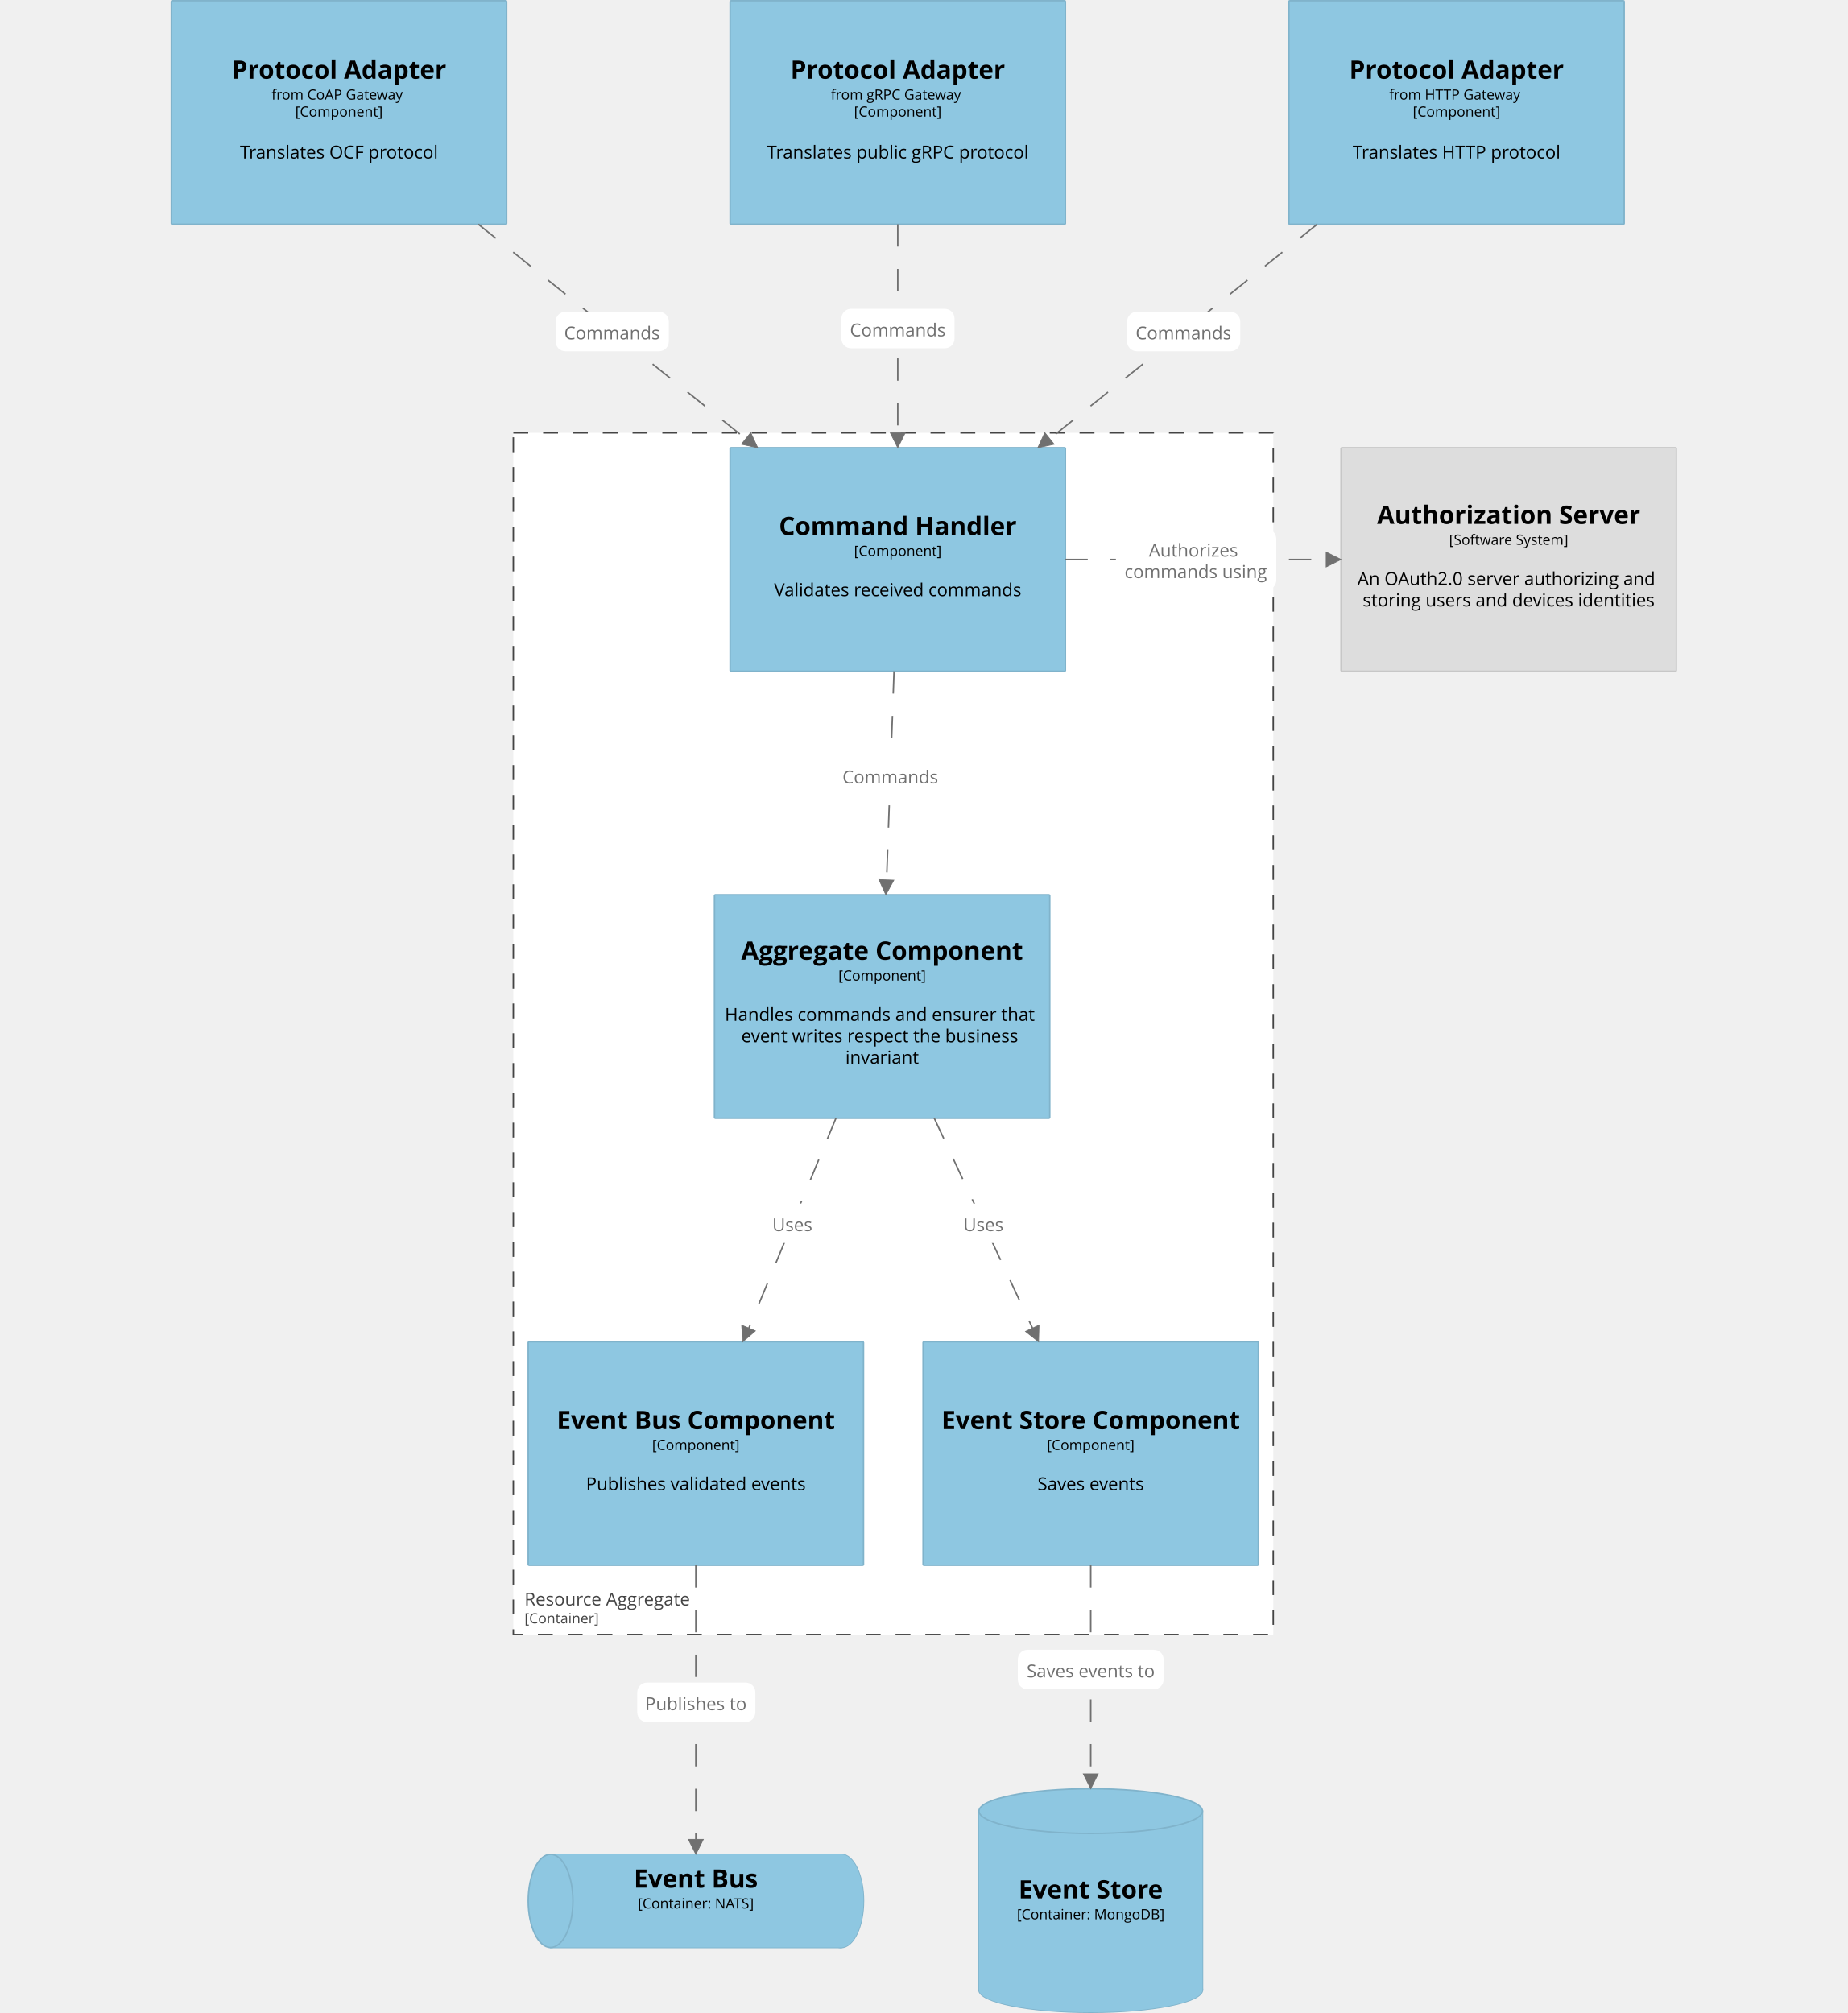
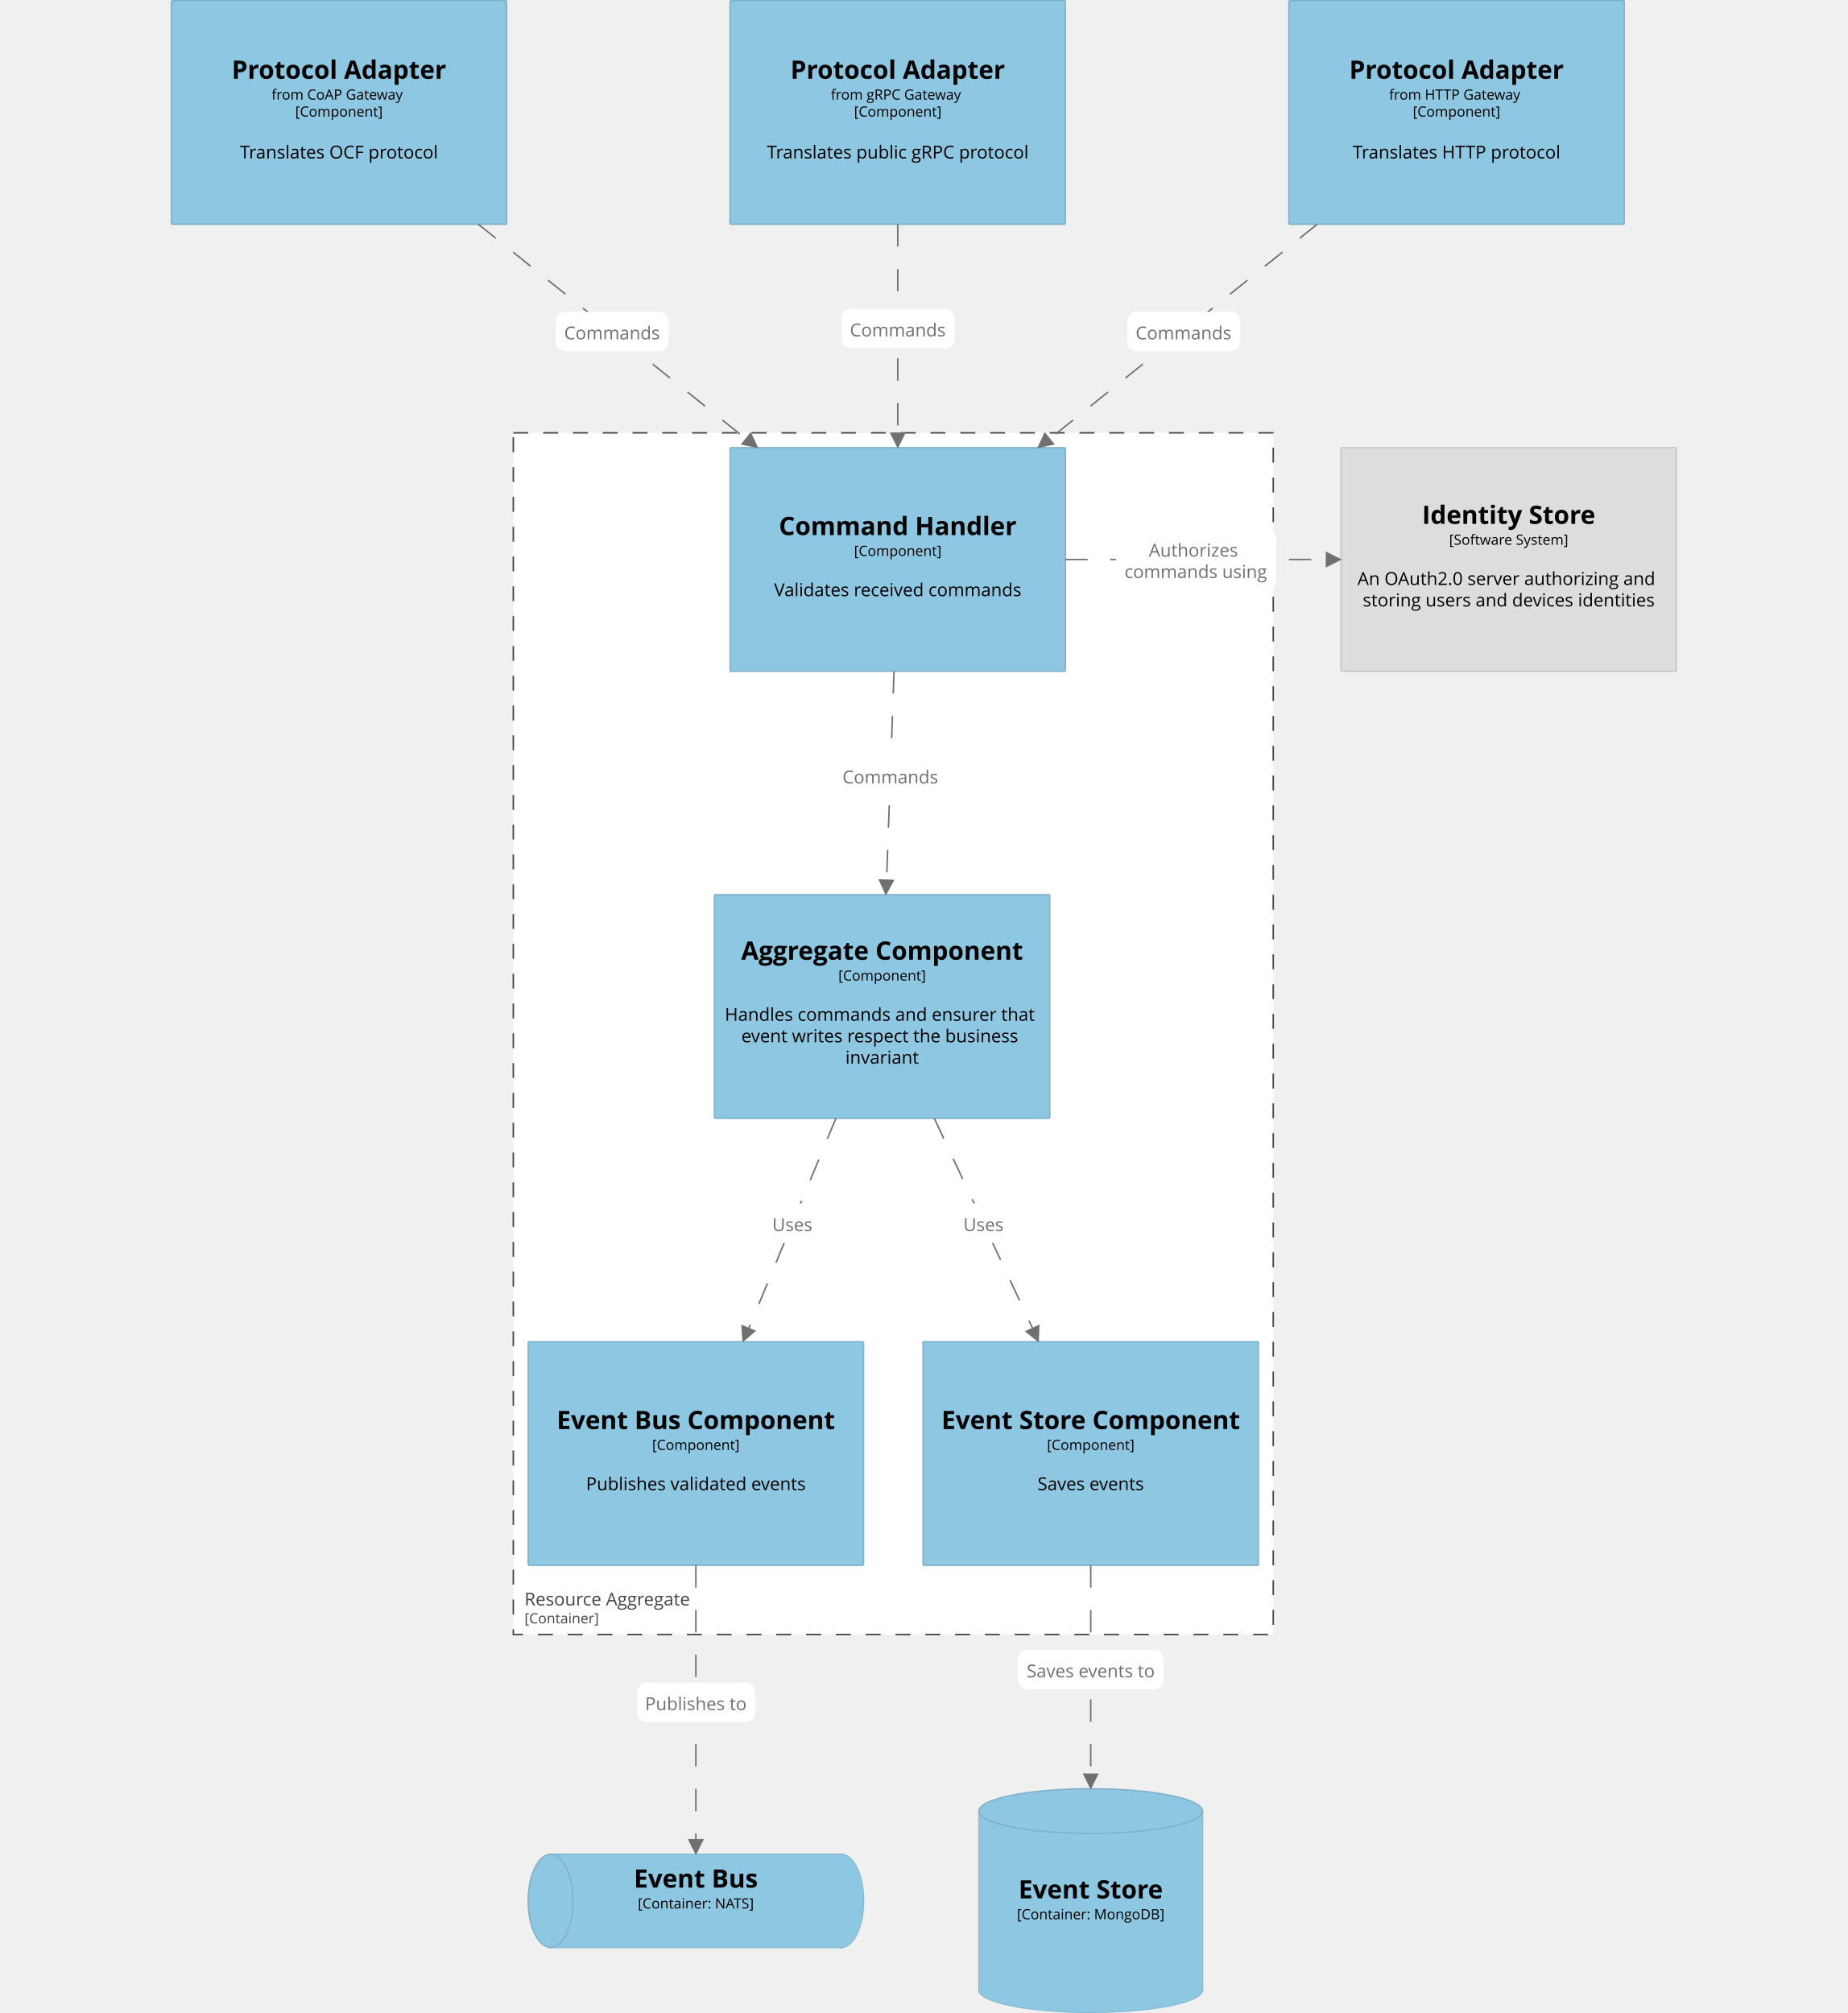
<svg xmlns="http://www.w3.org/2000/svg" xmlns:xlink="http://www.w3.org/1999/xlink" viewBox="0 0 2480 2702">
  <g transform="translate(689 581)">
    <rect width="1020" height="1613" rx="0" ry="0" fill="#fff" stroke="#444" stroke-width="2" stroke-dasharray="20, 20" pointer-events="none" />
    <text font-size="24" y="1574" fill="#444" x="10" pointer-events="visible" font-family="'Open Sans'" transform="translate(15)">
      <tspan dy="0em" x="0">Resource Aggregate</tspan>
    </text>
    <text font-size="19" y="1598" fill="#444" x="10" pointer-events="visible" font-family="'Open Sans'" transform="translate(15)">
      <tspan dy="0em" x="0">[Container]</tspan>
    </text>
  </g>
  <g transform="translate(230 1)">
    <rect rx="1" ry="1" stroke="#80b3cb" stroke-width="2" pointer-events="visiblePainted" fill="#8ec7e1" width="450" height="300" />
    <text font-size="34" y=".8em" font-weight="bold" text-anchor="middle" pointer-events="visible" font-family="'Open Sans'" transform="translate(225 77.5)">
      <tspan dy="0em" x="0">Protocol Adapter</tspan>
    </text>
    <text font-size="19" y=".8em" text-anchor="middle" font-family="'Open Sans'" transform="translate(225 117.5)">
      <tspan dy="0em" x="0">from CoAP Gateway</tspan>
      <tspan dy="1.2em" x="0">[Component]</tspan>
    </text>
    <text font-size="24" y=".8em" text-anchor="middle" font-family="'Open Sans'" transform="translate(225 192.5)">
      <tspan dy="0em" x="0">Translates OCF protocol</tspan>
    </text>
    <image />
  </g>
  <g transform="translate(980 1)">
    <rect rx="1" ry="1" stroke="#80b3cb" stroke-width="2" pointer-events="visiblePainted" fill="#8ec7e1" width="450" height="300" />
    <text font-size="34" y=".8em" font-weight="bold" text-anchor="middle" pointer-events="visible" font-family="'Open Sans'" transform="translate(225 77.5)">
      <tspan dy="0em" x="0">Protocol Adapter</tspan>
    </text>
    <text font-size="19" y=".8em" text-anchor="middle" font-family="'Open Sans'" transform="translate(225 117.5)">
      <tspan dy="0em" x="0">from gRPC Gateway</tspan>
      <tspan dy="1.2em" x="0">[Component]</tspan>
    </text>
    <text font-size="24" y=".8em" text-anchor="middle" font-family="'Open Sans'" transform="translate(225 192.5)">
      <tspan dy="0em" x="0">Translates public gRPC protocol</tspan>
    </text>
    <image />
  </g>
  <g transform="translate(980 601)">
    <rect rx="1" ry="1" stroke="#80b3cb" stroke-width="2" pointer-events="visiblePainted" fill="#8ec7e1" width="450" height="300" />
    <text font-size="34" y=".8em" font-weight="bold" text-anchor="middle" pointer-events="visible" font-family="'Open Sans'" transform="translate(225 90)">
      <tspan dy="0em" x="0">Command Handler</tspan>
    </text>
    <text font-size="19" y=".8em" text-anchor="middle" font-family="'Open Sans'" transform="translate(225 130)">
      <tspan dy="0em" x="0">[Component]</tspan>
    </text>
    <text font-size="24" y=".8em" text-anchor="middle" font-family="'Open Sans'" transform="translate(225 180)">
      <tspan dy="0em" x="0">Validates received commands</tspan>
    </text>
    <image />
  </g>
  <g transform="translate(1800 601)">
    <rect rx="1" ry="1" stroke="#c7c7c7" stroke-width="2" pointer-events="visiblePainted" fill="#ddd" width="450" height="300" />
    <text font-size="34" y=".8em" font-weight="bold" text-anchor="middle" pointer-events="visible" font-family="'Open Sans'" transform="translate(225 75)">
-       <tspan dy="0em" x="0">Authorization Server</tspan>
+       <tspan dy="0em" x="0">Identity Store</tspan>
    </text>
    <text font-size="19" y=".8em" text-anchor="middle" font-family="'Open Sans'" transform="translate(225 115)">
      <tspan dy="0em" x="0">[Software System]</tspan>
    </text>
    <text font-size="24" y=".8em" text-anchor="middle" font-family="'Open Sans'" transform="translate(225 165)">
      <tspan dy="0em" x="0">An OAuth2.0 server authorizing and</tspan>
      <tspan dy="1.2em" x="0">storing users and devices identities</tspan>
    </text>
    <image />
  </g>
  <g transform="translate(959 1201)">
    <rect rx="1" ry="1" stroke="#80b3cb" stroke-width="2" pointer-events="visiblePainted" fill="#8ec7e1" width="450" height="300" />
    <text font-size="34" y=".8em" font-weight="bold" text-anchor="middle" pointer-events="visible" font-family="'Open Sans'" transform="translate(225 60)">
      <tspan dy="0em" x="0">Aggregate Component</tspan>
    </text>
    <text font-size="19" y=".8em" text-anchor="middle" font-family="'Open Sans'" transform="translate(225 100)">
      <tspan dy="0em" x="0">[Component]</tspan>
    </text>
    <text font-size="24" y=".8em" text-anchor="middle" font-family="'Open Sans'" transform="translate(225 150)">
      <tspan dy="0em" x="0">Handles commands and ensurer that</tspan>
      <tspan dy="1.2em" x="0">event writes respect the business</tspan>
      <tspan dy="1.2em" x="0">invariant</tspan>
    </text>
    <image />
  </g>
  <g transform="translate(1730 1)">
    <rect rx="1" ry="1" stroke="#80b3cb" stroke-width="2" pointer-events="visiblePainted" fill="#8ec7e1" width="450" height="300" />
    <text font-size="34" y=".8em" font-weight="bold" text-anchor="middle" pointer-events="visible" font-family="'Open Sans'" transform="translate(225 77.5)">
      <tspan dy="0em" x="0">Protocol Adapter</tspan>
    </text>
    <text font-size="19" y=".8em" text-anchor="middle" font-family="'Open Sans'" transform="translate(225 117.5)">
      <tspan dy="0em" x="0">from HTTP Gateway</tspan>
      <tspan dy="1.2em" x="0">[Component]</tspan>
    </text>
    <text font-size="24" y=".8em" text-anchor="middle" font-family="'Open Sans'" transform="translate(225 192.5)">
      <tspan dy="0em" x="0">Translates HTTP protocol</tspan>
    </text>
    <image />
  </g>
  <g transform="translate(709 1801)">
    <rect rx="1" ry="1" stroke="#80b3cb" stroke-width="2" pointer-events="visiblePainted" fill="#8ec7e1" width="450" height="300" />
    <text font-size="34" y=".8em" font-weight="bold" text-anchor="middle" pointer-events="visible" font-family="'Open Sans'" transform="translate(225 90)">
      <tspan dy="0em" x="0">Event Bus Component</tspan>
    </text>
    <text font-size="19" y=".8em" text-anchor="middle" font-family="'Open Sans'" transform="translate(225 130)">
      <tspan dy="0em" x="0">[Component]</tspan>
    </text>
    <text font-size="24" y=".8em" text-anchor="middle" font-family="'Open Sans'" transform="translate(225 180)">
      <tspan dy="0em" x="0">Publishes validated events</tspan>
    </text>
    <image />
  </g>
  <g transform="translate(1239 1801)">
    <rect rx="1" ry="1" stroke="#80b3cb" stroke-width="2" pointer-events="visiblePainted" fill="#8ec7e1" width="450" height="300" />
    <text font-size="34" y=".8em" font-weight="bold" text-anchor="middle" pointer-events="visible" font-family="'Open Sans'" transform="translate(225 90)">
      <tspan dy="0em" x="0">Event Store Component</tspan>
    </text>
    <text font-size="19" y=".8em" text-anchor="middle" font-family="'Open Sans'" transform="translate(225 130)">
      <tspan dy="0em" x="0">[Component]</tspan>
    </text>
    <text font-size="24" y=".8em" text-anchor="middle" font-family="'Open Sans'" transform="translate(225 180)">
      <tspan dy="0em" x="0">Saves events</tspan>
    </text>
    <image />
  </g>
  <g transform="translate(1314 2401)">
    <ellipse id="a" cx="150" cy="270" rx="150" ry="30" stroke="#80b3cb" stroke-width="2" pointer-events="visiblePainted" fill="#8ec7e1" />
    <path id="b" stroke="#80b3cb" stroke-width="2" pointer-events="visiblePainted" fill="#8ec7e1" d="M0 30h300v240H0z" />
    <clipPath id="c" clipPathUnits="userSpaceOnUse">
      <use xlink:href="#a" width="100%" height="100%" />
      <use xlink:href="#b" width="100%" height="100%" />
    </clipPath>
    <path clip-path="url(#c)" pointer-events="visiblePainted" fill="#8ec7e1" d="M0 30h300v270H0z" />
    <ellipse cx="150" cy="30" rx="150" ry="30" stroke="#80b3cb" stroke-width="2" pointer-events="visiblePainted" fill="#8ec7e1" />
    <text font-size="34" y=".8em" font-weight="bold" text-anchor="middle" pointer-events="visible" font-family="'Open Sans'" transform="translate(150 120)">
      <tspan dy="0em" x="0">Event Store</tspan>
    </text>
    <text font-size="19" y=".8em" text-anchor="middle" font-family="'Open Sans'" transform="translate(150 160)">
      <tspan dy="0em" x="0">[Container: MongoDB]</tspan>
    </text>
    <image />
  </g>
  <g transform="translate(709 2489)">
    <ellipse id="d" cx="420" cy="62.5" rx="30" ry="62.5" stroke="#80b3cb" stroke-width="2" pointer-events="visiblePainted" fill="#8ec7e1" />
    <path id="e" stroke="#80b3cb" stroke-width="2" pointer-events="visiblePainted" fill="#8ec7e1" d="M30 0h390v125H30z" />
    <clipPath id="f" clipPathUnits="userSpaceOnUse">
      <use xlink:href="#d" width="100%" height="100%" />
      <use xlink:href="#e" width="100%" height="100%" />
    </clipPath>
    <path clip-path="url(#f)" pointer-events="visiblePainted" fill="#8ec7e1" d="M30 0h420v125H30z" />
    <ellipse cx="30" cy="62.5" rx="30" ry="62.5" stroke="#80b3cb" stroke-width="2" pointer-events="visiblePainted" fill="#8ec7e1" />
    <text font-size="34" y=".8em" font-weight="bold" text-anchor="middle" pointer-events="visible" font-family="'Open Sans'" transform="translate(225 17.5)">
      <tspan dy="0em" x="0">Event Bus</tspan>
    </text>
    <text font-size="19" y=".8em" text-anchor="middle" font-family="'Open Sans'" transform="translate(225 57.5)">
      <tspan dy="0em" x="0">[Container: NATS]</tspan>
    </text>
    <image />
  </g>
  <g transform="translate(-35 -403)">
    <path stroke="#707070" stroke-width="2" stroke-dasharray="30, 30" fill="none" d="M1240 704v280" />
    <path fill="#707070" stroke="#707070" d="M1230 984l10 20 10-20z" />
    <path fill="none" d="M1240 704v280" />
    <g cursor="move">
      <g transform="translate(1240 844)" pointer-events="none">
        <rect fill="#fff" rx="3" ry="3" stroke="#fff" stroke-width="20" width="131.9" height="33" transform="translate(-65.7 -16.5)" />
        <text font-size="24" y=".8em" text-anchor="middle" fill="#707070" font-family="'Open Sans'" transform="translate(0 -8.7)">
          <tspan dy="0em" x="0">Commands</tspan>
        </text>
      </g>
    </g>
  </g>
  <g transform="translate(-35 -403)">
    <path stroke="#707070" stroke-width="2" stroke-dasharray="30, 30" fill="none" d="M1157 1904l-117 282" />
    <path fill="#707070" stroke="#707070" d="M1030.462 2181.692l1.538 22.308 16.923-14.615z" />
    <path fill="none" d="M1157 1904l-117 282" />
    <g cursor="move">
      <g transform="translate(1098.5 2045)" pointer-events="none">
        <rect fill="#fff" rx="3" ry="3" stroke="#fff" stroke-width="20" width="56.5" height="33" transform="translate(-27.7 -16.5)" />
        <text font-size="24" y=".8em" text-anchor="middle" fill="#707070" font-family="'Open Sans'" transform="translate(0 -8.7)">
          <tspan dy="0em" x="0">Uses</tspan>
        </text>
      </g>
    </g>
  </g>
  <g transform="translate(-35 -403)">
    <path stroke="#707070" stroke-width="2" stroke-dasharray="30, 30" fill="none" d="M1289 1904l132 282" />
    <path fill="#707070" stroke="#707070" d="M1411.48 2190.105l17.52 13.895.604-22.353z" />
    <path fill="none" d="M1289 1904l132 282" />
    <g cursor="move">
      <g transform="translate(1355 2045)" pointer-events="none">
        <rect fill="#fff" rx="3" ry="3" stroke="#fff" stroke-width="20" width="56.5" height="33" transform="translate(-27.7 -16.5)" />
        <text font-size="24" y=".8em" text-anchor="middle" fill="#707070" font-family="'Open Sans'" transform="translate(0 -8.7)">
          <tspan dy="0em" x="0">Uses</tspan>
        </text>
      </g>
    </g>
  </g>
  <g transform="translate(-35 -403)">
    <path stroke="#707070" stroke-width="2" stroke-dasharray="30, 30" fill="none" d="M1465 1154h350" />
    <path fill="#707070" stroke="#707070" d="M1815 1164l20-10-20-10z" />
    <path fill="none" d="M1465 1154h350" />
    <g cursor="move">
      <g transform="translate(1640 1154)" pointer-events="none">
        <rect fill="#fff" rx="3" ry="3" stroke="#fff" stroke-width="20" width="195.25" height="61.8" transform="translate(-97.2 -30.9)" />
        <text font-size="24" y=".8em" text-anchor="middle" fill="#707070" font-family="'Open Sans'" transform="translate(0 -23.1)">
          <tspan dy="0em" x="0">Authorizes</tspan>
          <tspan dy="1.2em" x="0">commands using</tspan>
        </text>
      </g>
    </g>
  </g>
  <g transform="translate(-35 -403)">
    <path stroke="#707070" stroke-width="2" stroke-dasharray="30, 30" fill="none" d="M969 2504v368" />
    <path fill="#707070" stroke="#707070" d="M959 2872l10 20 10-20z" />
    <path fill="none" d="M969 2504v368" />
    <g cursor="move">
      <g transform="translate(969 2688)" pointer-events="none">
        <rect fill="#fff" rx="3" ry="3" stroke="#fff" stroke-width="20" width="138.55" height="33" transform="translate(-68.7 -16.5)" />
        <text font-size="24" y=".8em" text-anchor="middle" fill="#707070" font-family="'Open Sans'" transform="translate(0 -8.7)">
          <tspan dy="0em" x="0">Publishes to</tspan>
        </text>
      </g>
    </g>
  </g>
  <g transform="translate(-35 -403)">
    <path stroke="#707070" stroke-width="2" stroke-dasharray="30, 30" fill="none" d="M1803 704l-359 288" />
    <path fill="#707070" stroke="#707070" d="M1437.37 983.697l-9.37 20.303 21.864-4.685z" />
    <path fill="none" d="M1803 704l-359 288" />
    <g cursor="move">
      <g transform="translate(1623.5 848)" pointer-events="none">
        <rect fill="#fff" rx="3" ry="3" stroke="#fff" stroke-width="20" width="131.9" height="33" transform="translate(-65.7 -16.5)" />
        <text font-size="24" y=".8em" text-anchor="middle" fill="#707070" font-family="'Open Sans'" transform="translate(0 -8.7)">
          <tspan dy="0em" x="0">Commands</tspan>
        </text>
      </g>
    </g>
  </g>
  <g transform="translate(-35 -403)">
    <path stroke="#707070" stroke-width="2" stroke-dasharray="30, 30" fill="none" d="M1499 2504v280" />
    <path fill="#707070" stroke="#707070" d="M1489 2784l10 20 10-20z" />
    <path fill="none" d="M1499 2504v280" />
    <g cursor="move">
      <g transform="translate(1499 2644)" pointer-events="none">
        <rect fill="#fff" rx="3" ry="3" stroke="#fff" stroke-width="20" width="175.8" height="33" transform="translate(-87.9 -16.5)" />
        <text font-size="24" y=".8em" text-anchor="middle" fill="#707070" font-family="'Open Sans'" transform="translate(0 -8.7)">
          <tspan dy="0em" x="0">Saves events to</tspan>
        </text>
      </g>
    </g>
  </g>
  <g transform="translate(-35 -403)">
    <path stroke="#707070" stroke-width="2" stroke-dasharray="30, 30" fill="none" d="M677 704l359 288" />
    <path fill="#707070" stroke="#707070" d="M1030.136 999.315l21.864 4.685-9.37-20.303z" />
    <path fill="none" d="M677 704l359 288" />
    <g cursor="move">
      <g transform="translate(856.5 848)" pointer-events="none">
        <rect fill="#fff" rx="3" ry="3" stroke="#fff" stroke-width="20" width="131.9" height="33" transform="translate(-65.7 -16.5)" />
        <text font-size="24" y=".8em" text-anchor="middle" fill="#707070" font-family="'Open Sans'" transform="translate(0 -8.7)">
          <tspan dy="0em" x="0">Commands</tspan>
        </text>
      </g>
    </g>
  </g>
  <g transform="translate(-35 -403)">
    <path stroke="#707070" stroke-width="2" stroke-dasharray="30, 30" fill="none" d="M1235 1304l-10 280" />
    <path fill="#707070" stroke="#707070" d="M1214.74 1583.647l9.26 20.353 10.726-19.62z" />
    <path fill="none" d="M1235 1304l-10 280" />
    <g cursor="move">
      <g transform="translate(1230 1444)" pointer-events="none">
        <rect fill="#fff" rx="3" ry="3" stroke="#fff" stroke-width="20" width="131.9" height="33" transform="translate(-65.7 -16.5)" />
        <text font-size="24" y=".8em" text-anchor="middle" fill="#707070" font-family="'Open Sans'" transform="translate(0 -8.7)">
          <tspan dy="0em" x="0">Commands</tspan>
        </text>
      </g>
    </g>
  </g>
</svg>
